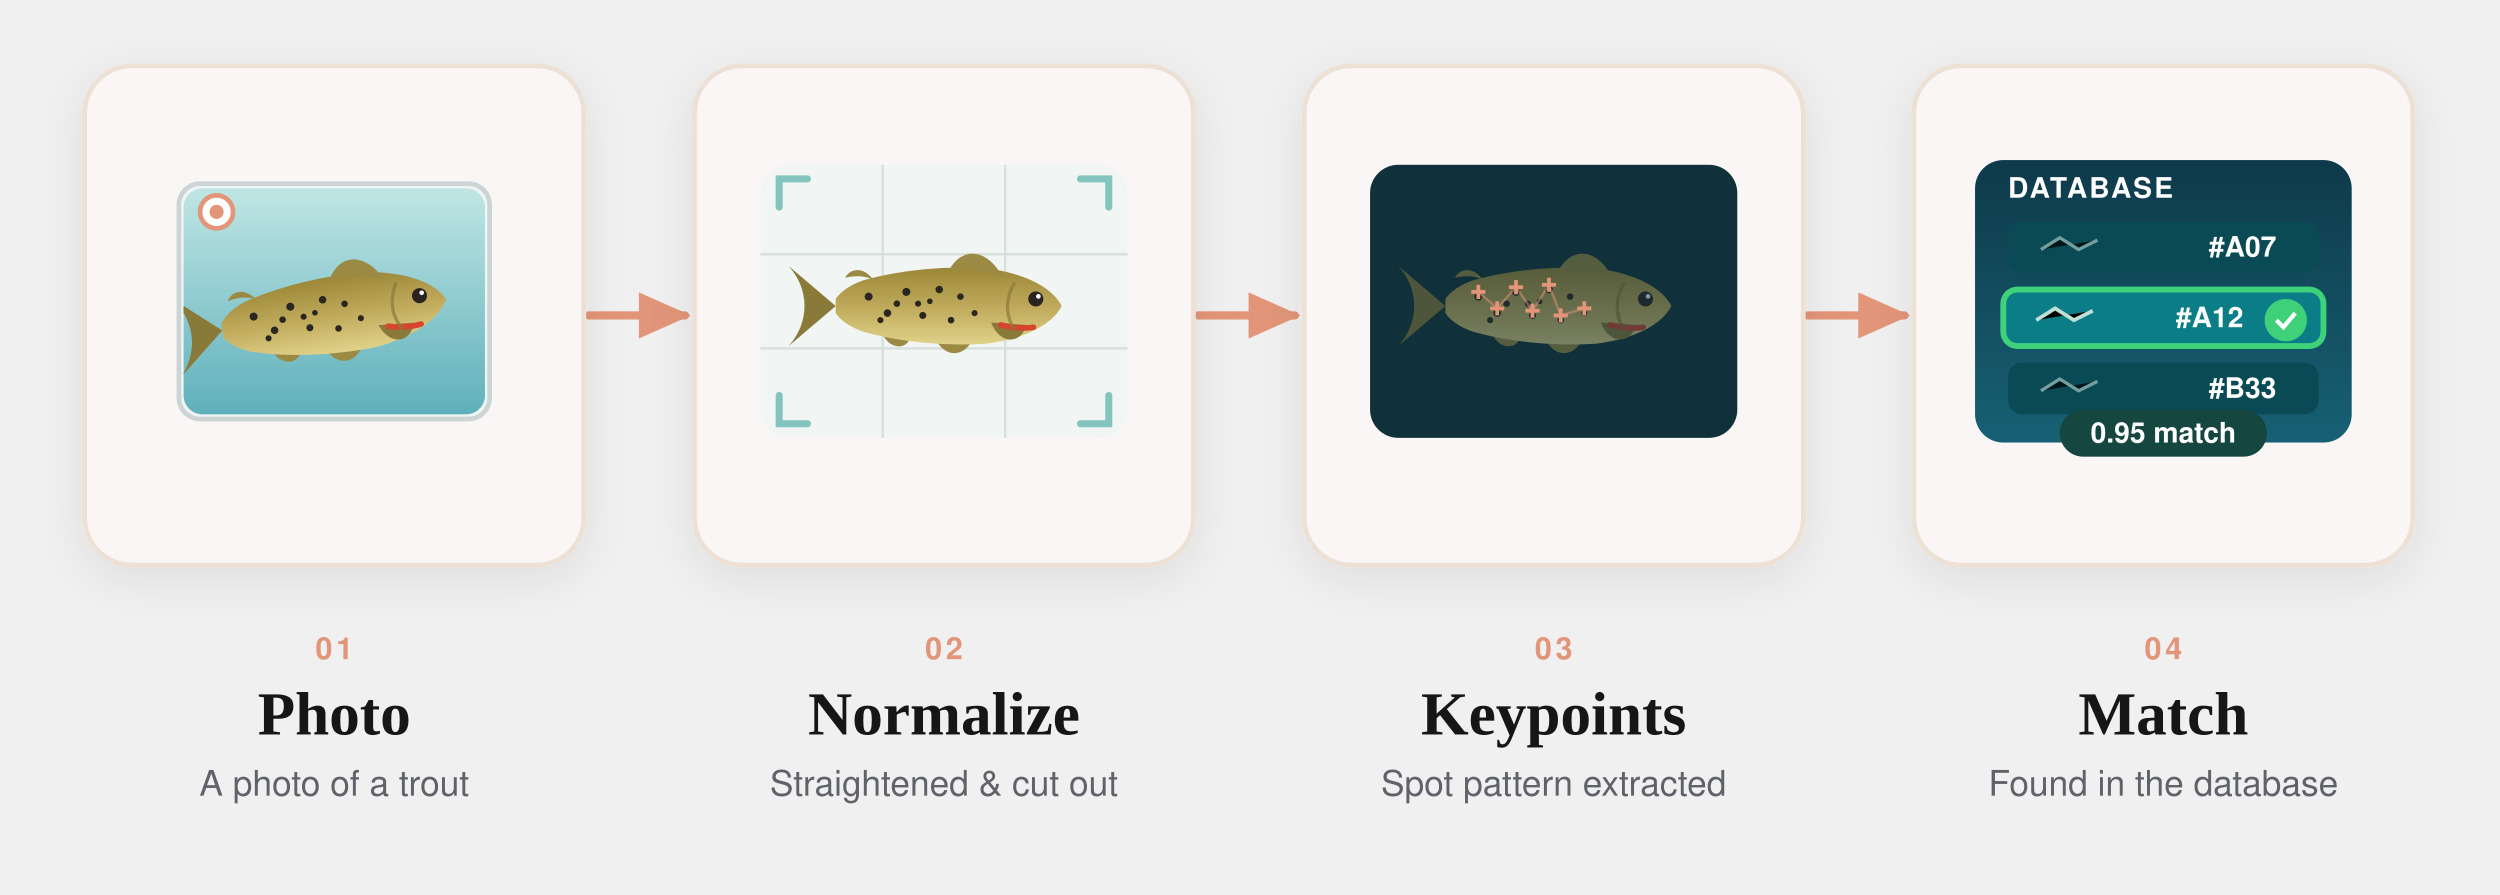
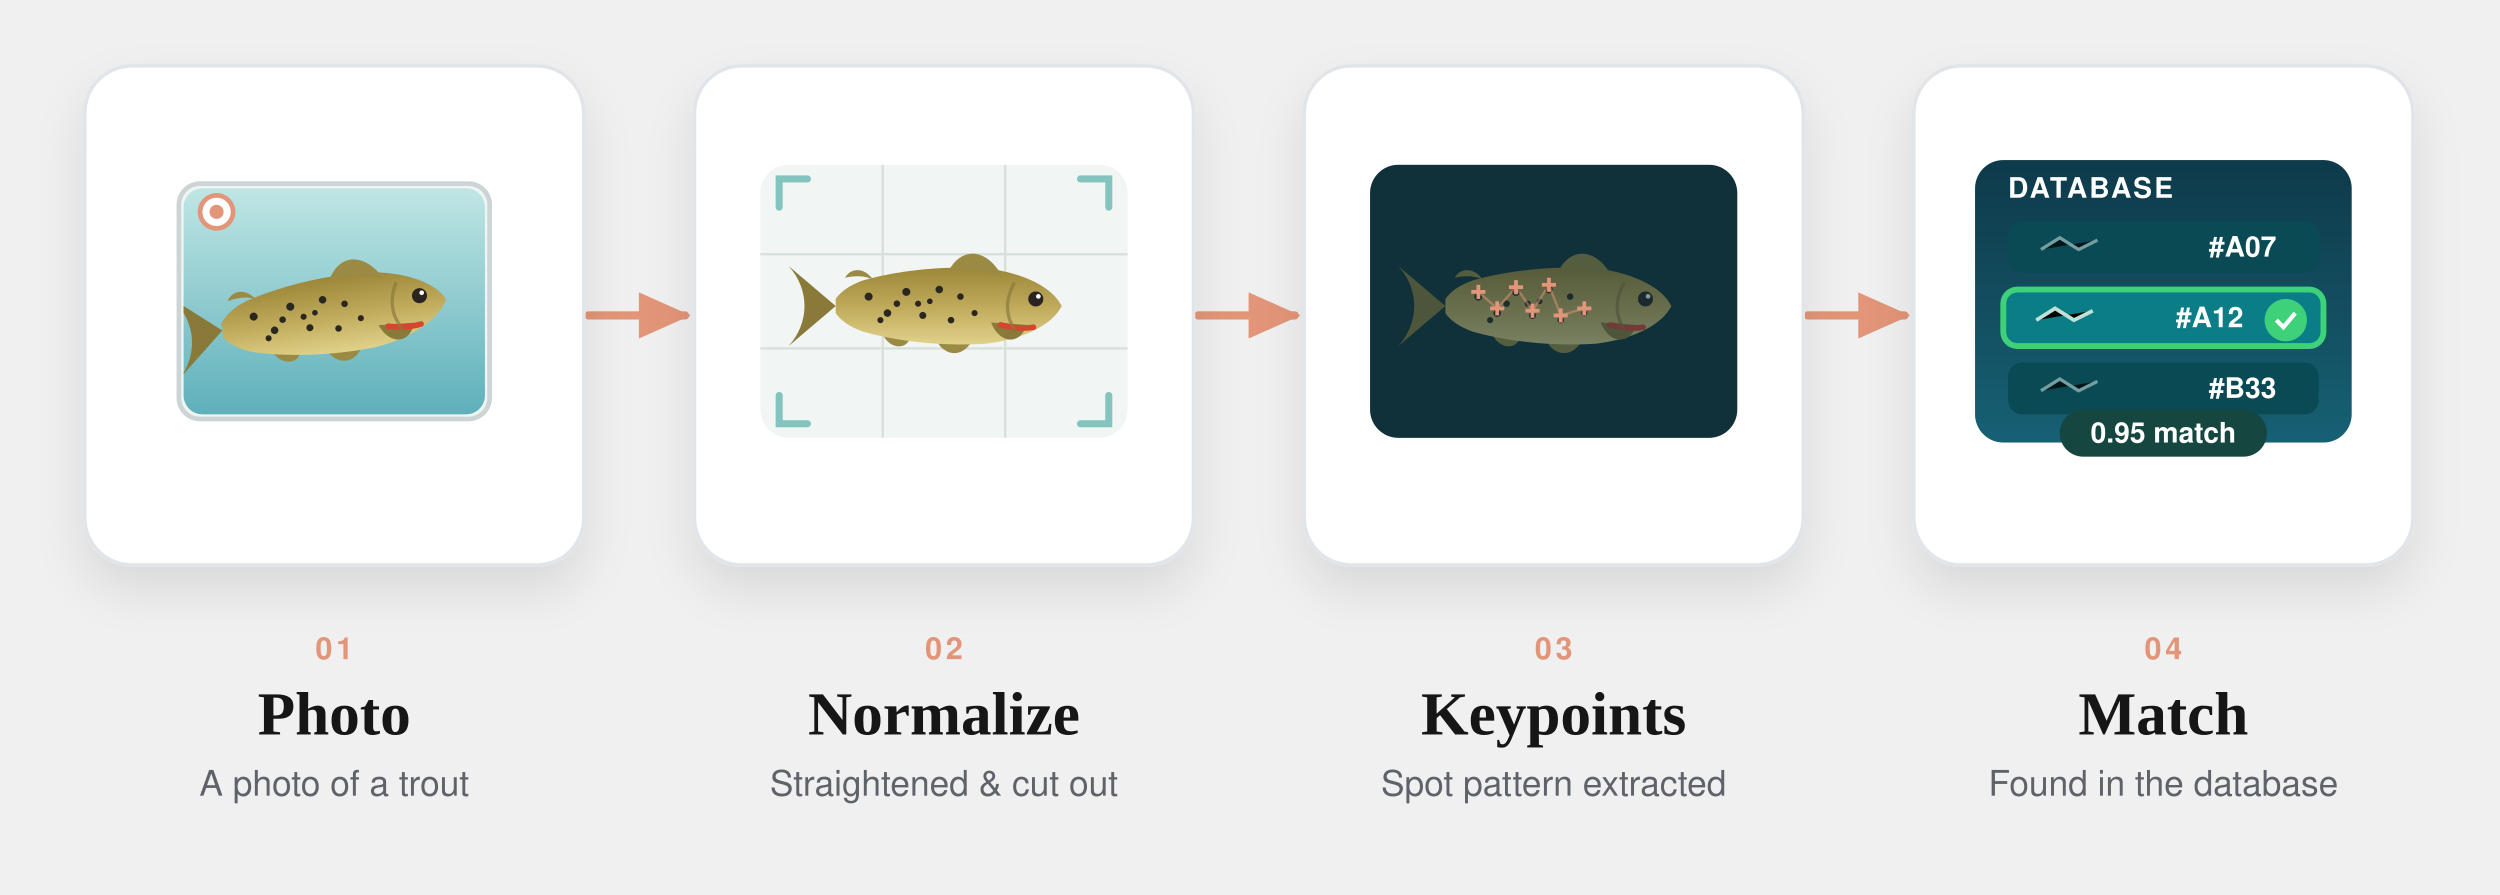
<svg xmlns="http://www.w3.org/2000/svg" viewBox="0 0 1062 380" font-family="Mulish, Helvetica, Arial, sans-serif">
  <defs>
    <linearGradient id="water" x1="0" y1="0" x2="0" y2="1">
      <stop offset="0%" stop-color="#bfe6e4" />
      <stop offset="100%" stop-color="#5fb0bb" />
    </linearGradient>
    <linearGradient id="troutg" x1="0" y1="0" x2="0" y2="1">
      <stop offset="0%" stop-color="#9c8638" />
      <stop offset="55%" stop-color="#c2ad5e" />
      <stop offset="100%" stop-color="#e0d28a" />
    </linearGradient>
    <linearGradient id="panel" x1="0" y1="0" x2="0" y2="1">
      <stop offset="0%" stop-color="#0e3a4a" />
      <stop offset="100%" stop-color="#176074" />
    </linearGradient>
    <marker id="arrow" viewBox="0 0 10 10" refX="8" refY="5" markerWidth="7" markerHeight="7" orient="auto-start-reverse">
      <path d="M0 1 L9 5 L0 9 Z" fill="#e29578" />
    </marker>
    <filter id="cardshadow" x="-20%" y="-20%" width="140%" height="150%">
-       <feDropShadow dx="0" dy="5" stdDeviation="9" flood-color="#1c2b28" flood-opacity="0.08" />
+       <feDropShadow dx="0" dy="10" stdDeviation="10" flood-color="#000000" flood-opacity="0.10" />
    </filter>
    <style>
    .title { font-family: Newsreader, Georgia, 'Times New Roman', serif; font-size: 26px; font-weight: 600; fill: #161616; }
    .desc  { font-size: 15px; fill: #60626a; }
    .step  { font-size: 13px; font-weight: 700; letter-spacing: 0.12em; fill: #e29578; }
    .chip  { font-size: 12px; font-weight: 700; fill: #fff; }
    .swim  { transform-box: fill-box; transform-origin: 50% 50%; animation: swim 3.6s ease-in-out infinite; }
    .kp    { animation: kpp 2.2s ease-in-out infinite; } .k2{animation-delay:-0.5s}.k3{animation-delay:-1s}.k4{animation-delay:-1.5s}
    .match { animation: glow 2.4s ease-in-out infinite; }
    @keyframes swim { 0%,100%{transform:translateX(0)} 50%{transform:translateX(5px)} }
    @keyframes kpp { 0%,100%{opacity:0.45} 50%{opacity:1} }
    @keyframes glow { 0%,100%{opacity:0.6} 50%{opacity:1} }
    @media (prefers-reduced-motion: reduce) { * { animation: none !important; } }
  </style>
    <g id="trout">
      <path d="M-46 0 L-66 -17 C -57 -7 -57 7 -66 17 Z" fill="#8a7a3a" />
      <path d="M-4 13 C 0 23 10 22 13 12 Z" fill="#9a8a44" />
      <path d="M-26 12 C -23 19 -14 19 -14 11 Z" fill="#9a8a44" />
      <path d="M50 0 C 46 -8 34 -14 18 -16 C 4 -17 -16 -16 -34 -11 C -40 -9 -44 -6 -46 -3 L-46 3 C -44 6 -40 9 -34 11 C -16 16 4 17 18 16 C 34 14 46 8 50 0 Z" fill="url(#troutg)" />
      <path d="M20 7 C 24 17 33 16 35 8 Z" fill="#8a7a3a" />
      <path d="M2 -15 C 8 -26 19 -24 25 -12 C 16 -16 9 -16 2 -15 Z" fill="#9a8a44" />
      <path d="M-30 -11 C -34 -17 -40 -16 -42 -12 C -38 -13 -33 -13 -30 -11 Z" fill="#9a8a44" />
      <g fill="#2a2620">
        <circle cx="-32" cy="-4" r="1.7" />
        <circle cx="-24" cy="3" r="1.6" />
        <circle cx="-16" cy="-6" r="1.7" />
        <circle cx="-9" cy="4" r="1.5" />
        <circle cx="-2" cy="-7" r="1.6" />
        <circle cx="3" cy="6" r="1.4" />
        <circle cx="-20" cy="-1" r="1.4" />
        <circle cx="-27" cy="6" r="1.3" />
        <circle cx="-11" cy="-1" r="1.3" />
        <circle cx="7" cy="-4" r="1.4" />
        <circle cx="13" cy="3" r="1.3" />
        <circle cx="-6" cy="-2" r="1.2" />
      </g>
      <path d="M24 8 q 8 2 14 1" stroke="#d6452f" stroke-width="2.4" fill="none" stroke-linecap="round" />
      <path d="M30 -10 C 26 -3 26 4 30 10" stroke="#8a7a3a" stroke-width="1.4" fill="none" opacity="0.7" />
      <circle cx="39" cy="-3" r="3.2" fill="#2a2320" />
      <circle cx="40.1" cy="-4.1" r="1" fill="#fff" />
    </g>
    <g id="kpmark" stroke="#e29578" stroke-width="1.6">
      <path d="M-3 0 H3 M0 -3 V3" />
    </g>
  </defs>
  <g stroke="#e29578" stroke-width="3.5" fill="none" stroke-linecap="round">
    <line x1="250" y1="134" x2="291" y2="134" marker-end="url(#arrow)" />
    <line x1="509" y1="134" x2="550" y2="134" marker-end="url(#arrow)" />
    <line x1="768" y1="134" x2="809" y2="134" marker-end="url(#arrow)" />
  </g>
-   <rect x="36" y="28" width="212" height="212" rx="20" fill="#fbf6f6" stroke="#ede0d4" stroke-width="2" filter="url(#cardshadow)" />
+   <rect x="36" y="28" width="212" height="212" rx="20" fill="#ffffff" stroke="#e1e4e9" stroke-width="1.5" filter="url(#cardshadow)" />
  <g transform="translate(142,128)">
    <rect x="-66" y="-50" width="132" height="100" rx="9" fill="#eef5f2" stroke="#cdd4d6" stroke-width="2" />
    <clipPath id="ph">
      <rect x="-64" y="-48" width="128" height="96" rx="8" />
    </clipPath>
    <g clip-path="url(#ph)">
      <rect x="-64" y="-48" width="128" height="96" fill="url(#water)" />
      <g transform="translate(-2,6) rotate(-8)">
        <g class="swim">
          <use href="#trout" />
        </g>
      </g>
    </g>
    <g transform="translate(-50,-38)">
      <circle r="7" fill="#fff" stroke="#e29578" stroke-width="2" />
      <circle r="3" fill="#e29578" />
    </g>
  </g>
  <text class="step" x="142" y="280" text-anchor="middle">01</text>
  <text class="title" x="142" y="312" text-anchor="middle">Photo</text>
  <text class="desc" x="142" y="338" text-anchor="middle">A photo of a trout</text>
-   <rect x="295" y="28" width="212" height="212" rx="20" fill="#fbf6f6" stroke="#ede0d4" stroke-width="2" filter="url(#cardshadow)" />
+   <rect x="295" y="28" width="212" height="212" rx="20" fill="#ffffff" stroke="#e1e4e9" stroke-width="1.5" filter="url(#cardshadow)" />
  <g transform="translate(401,128)">
    <rect x="-78" y="-58" width="156" height="116" rx="12" fill="#f1f5f3" />
    <g stroke="#d7e0db" stroke-width="1">
      <path d="M-78 -20 H78 M-78 20 H78 M-26 -58 V58 M26 -58 V58" />
    </g>
    <g transform="translate(0,2)">
      <use href="#trout" />
    </g>
    <g stroke="#83c5be" stroke-width="3" fill="none" stroke-linecap="round">
      <path d="M-70 -40 L-70 -52 L-58 -52" />
      <path d="M58 -52 L70 -52 L70 -40" />
      <path d="M-70 40 L-70 52 L-58 52" />
      <path d="M58 52 L70 52 L70 40" />
    </g>
  </g>
  <text class="step" x="401" y="280" text-anchor="middle">02</text>
  <text class="title" x="401" y="312" text-anchor="middle">Normalize</text>
  <text class="desc" x="401" y="338" text-anchor="middle">Straightened &amp; cut out</text>
-   <rect x="554" y="28" width="212" height="212" rx="20" fill="#fbf6f6" stroke="#ede0d4" stroke-width="2" filter="url(#cardshadow)" />
+   <rect x="554" y="28" width="212" height="212" rx="20" fill="#ffffff" stroke="#e1e4e9" stroke-width="1.5" filter="url(#cardshadow)" />
  <g transform="translate(660,128)">
    <rect x="-78" y="-58" width="156" height="116" rx="12" fill="#10303a" />
    <g transform="translate(0,2)" opacity="0.5">
      <use href="#trout" />
    </g>
    <g stroke="#e29578" stroke-width="1" opacity="0.5" fill="none">
      <path d="M-32 -4 L-24 3 L-16 -6 L-9 4 L-2 -7 L3 6 L13 3" />
    </g>
    <g>
      <g class="kp" transform="translate(-32,-4)">
        <use href="#kpmark" />
      </g>
      <g class="kp k2" transform="translate(-24,3)">
        <use href="#kpmark" />
      </g>
      <g class="kp k3" transform="translate(-16,-6)">
        <use href="#kpmark" />
      </g>
      <g class="kp k4" transform="translate(-9,4)">
        <use href="#kpmark" />
      </g>
      <g class="kp k2" transform="translate(-2,-7)">
        <use href="#kpmark" />
      </g>
      <g class="kp k3" transform="translate(3,6)">
        <use href="#kpmark" />
      </g>
      <g class="kp" transform="translate(13,3)">
        <use href="#kpmark" />
      </g>
    </g>
  </g>
  <text class="step" x="660" y="280" text-anchor="middle">03</text>
  <text class="title" x="660" y="312" text-anchor="middle">Keypoints</text>
  <text class="desc" x="660" y="338" text-anchor="middle">Spot pattern extracted</text>
-   <rect x="813" y="28" width="212" height="212" rx="20" fill="#fbf6f6" stroke="#ede0d4" stroke-width="2" filter="url(#cardshadow)" />
+   <rect x="813" y="28" width="212" height="212" rx="20" fill="#ffffff" stroke="#e1e4e9" stroke-width="1.5" filter="url(#cardshadow)" />
  <g transform="translate(919,128)">
    <rect x="-80" y="-60" width="160" height="120" rx="12" fill="url(#panel)" />
    <text class="chip" x="-66" y="-44" font-size="10" fill="#cfe9e0" letter-spacing="0.08em">DATABASE</text>
    <g transform="translate(0,-22)">
      <rect x="-66" y="-12" width="132" height="22" rx="6" fill="#0a4a55" />
      <g stroke="#9fc3c0" stroke-width="1.4" opacity="0.7">
        <path d="M-52 0 l8 -5 l8 5 l8 -4" />
      </g>
      <text class="chip" x="48" y="3" text-anchor="end" font-size="11" fill="#9fc3c0">#A07</text>
    </g>
    <g transform="translate(0,8)" class="match">
      <rect x="-68" y="-13" width="136" height="24" rx="6" fill="#0a7d86" stroke="#3fd07a" stroke-width="2.5" />
      <g stroke="#bfe0d6" stroke-width="1.6">
        <path d="M-54 0 l8 -5 l8 5 l8 -4" />
      </g>
      <text class="chip" x="34" y="3" text-anchor="end">#A12</text>
      <circle cx="52" cy="0" r="9" fill="#3fd07a" />
      <path d="M48 0 L51 3 L56 -3" stroke="#fff" stroke-width="1.8" fill="none" />
    </g>
    <g transform="translate(0,38)">
      <rect x="-66" y="-12" width="132" height="22" rx="6" fill="#0a4a55" />
      <g stroke="#9fc3c0" stroke-width="1.4" opacity="0.7">
        <path d="M-52 0 l8 -5 l8 5 l8 -4" />
      </g>
      <text class="chip" x="48" y="3" text-anchor="end" font-size="11" fill="#9fc3c0">#B33</text>
    </g>
    <g transform="translate(0,56)">
      <rect x="-44" y="-10" width="88" height="20" rx="10" fill="#15463f" />
      <text class="chip" x="0" y="4" text-anchor="middle" font-size="11">0.95 match</text>
    </g>
  </g>
  <text class="step" x="919" y="280" text-anchor="middle">04</text>
  <text class="title" x="919" y="312" text-anchor="middle">Match</text>
  <text class="desc" x="919" y="338" text-anchor="middle">Found in the database</text>
</svg>
